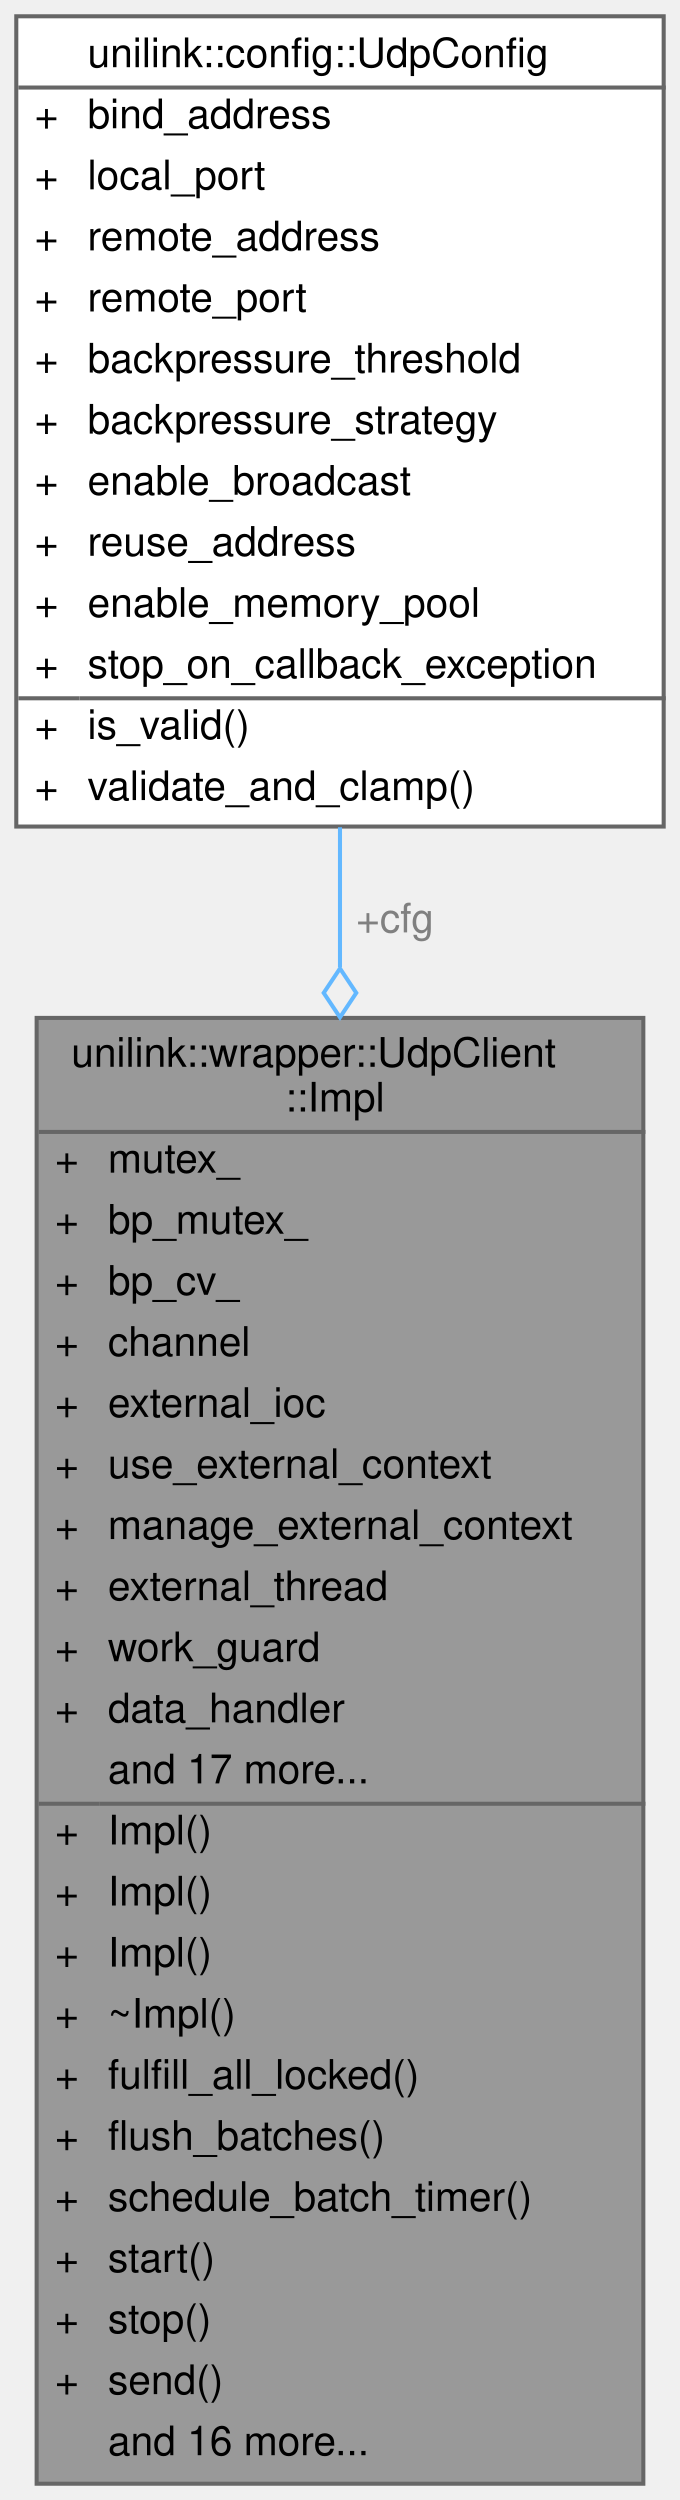
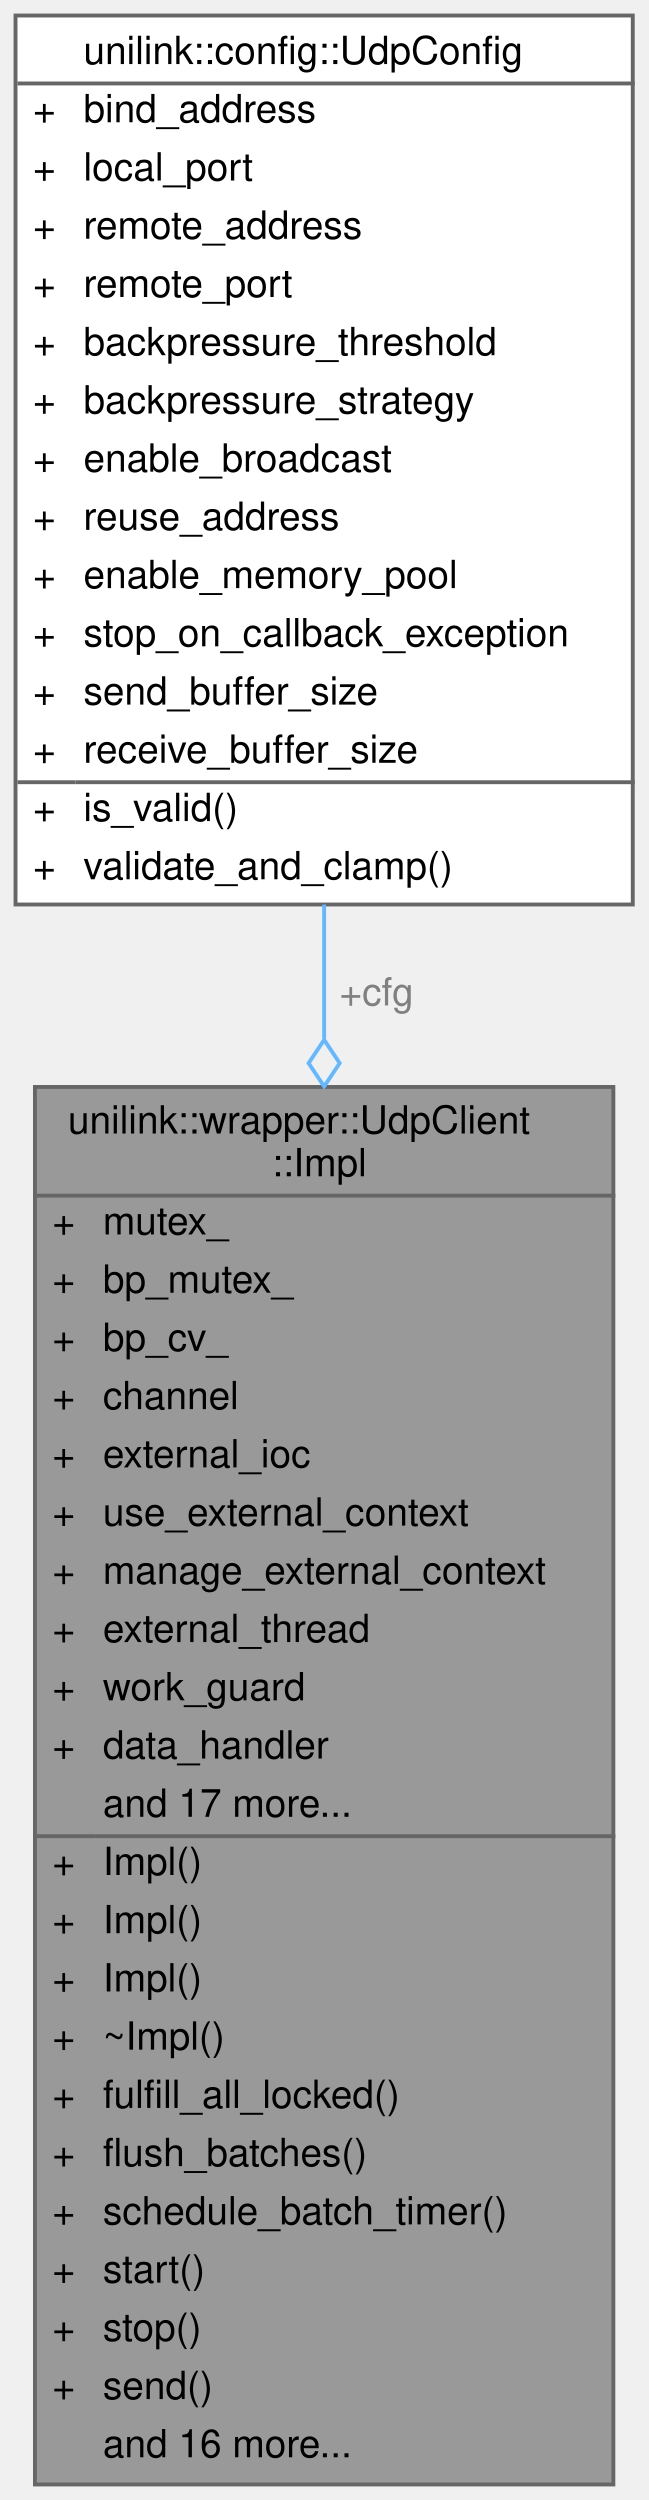
- <svg xmlns="http://www.w3.org/2000/svg" xmlns:xlink="http://www.w3.org/1999/xlink" width="167pt" height="614pt" viewBox="0.00 0.00 167.00 614.00">
-   <g id="graph0" class="graph" transform="scale(1 1) rotate(0) translate(4 610)">
+ <svg xmlns="http://www.w3.org/2000/svg" xmlns:xlink="http://www.w3.org/1999/xlink" width="167pt" height="644pt" viewBox="0.00 0.00 167.00 644.00">
+   <g id="graph0" class="graph" transform="scale(1 1) rotate(0) translate(4 640)">
    <g id="Node000001" class="node">
      <g id="a_Node000001">
        <a xlink:title=" ">
          <polygon fill="#999999" stroke="transparent" points="154,-360 5,-360 5,0 154,0 154,-360" />
          <text text-anchor="start" x="13.5" y="-348" font-family="Helvetica,sans-Serif" font-size="10.00">unilink::wrapper::UdpClient</text>
          <text text-anchor="start" x="66" y="-337" font-family="Helvetica,sans-Serif" font-size="10.00">::Impl</text>
          <text text-anchor="start" x="9.5" y="-322" font-family="Helvetica,sans-Serif" font-size="10.00">+</text>
          <text text-anchor="start" x="22.5" y="-322" font-family="Helvetica,sans-Serif" font-size="10.00">mutex_</text>
          <text text-anchor="start" x="9.5" y="-307" font-family="Helvetica,sans-Serif" font-size="10.00">+</text>
          <text text-anchor="start" x="22.5" y="-307" font-family="Helvetica,sans-Serif" font-size="10.00">bp_mutex_</text>
          <text text-anchor="start" x="9.5" y="-292" font-family="Helvetica,sans-Serif" font-size="10.00">+</text>
          <text text-anchor="start" x="22.5" y="-292" font-family="Helvetica,sans-Serif" font-size="10.00">bp_cv_</text>
          <text text-anchor="start" x="9.5" y="-277" font-family="Helvetica,sans-Serif" font-size="10.00">+</text>
          <text text-anchor="start" x="22.5" y="-277" font-family="Helvetica,sans-Serif" font-size="10.00">channel</text>
          <text text-anchor="start" x="9.5" y="-262" font-family="Helvetica,sans-Serif" font-size="10.00">+</text>
          <text text-anchor="start" x="22.5" y="-262" font-family="Helvetica,sans-Serif" font-size="10.00">external_ioc</text>
          <text text-anchor="start" x="9.5" y="-247" font-family="Helvetica,sans-Serif" font-size="10.00">+</text>
          <text text-anchor="start" x="22.5" y="-247" font-family="Helvetica,sans-Serif" font-size="10.00">use_external_context</text>
          <text text-anchor="start" x="9.5" y="-232" font-family="Helvetica,sans-Serif" font-size="10.00">+</text>
          <text text-anchor="start" x="22.5" y="-232" font-family="Helvetica,sans-Serif" font-size="10.00">manage_external_context</text>
          <text text-anchor="start" x="9.5" y="-217" font-family="Helvetica,sans-Serif" font-size="10.00">+</text>
          <text text-anchor="start" x="22.5" y="-217" font-family="Helvetica,sans-Serif" font-size="10.00">external_thread</text>
          <text text-anchor="start" x="9.5" y="-202" font-family="Helvetica,sans-Serif" font-size="10.00">+</text>
          <text text-anchor="start" x="22.5" y="-202" font-family="Helvetica,sans-Serif" font-size="10.00">work_guard</text>
          <text text-anchor="start" x="9.5" y="-187" font-family="Helvetica,sans-Serif" font-size="10.00">+</text>
          <text text-anchor="start" x="22.5" y="-187" font-family="Helvetica,sans-Serif" font-size="10.00">data_handler</text>
          <text text-anchor="start" x="22.5" y="-172" font-family="Helvetica,sans-Serif" font-size="10.00">and 17 more...</text>
          <text text-anchor="start" x="9.5" y="-157" font-family="Helvetica,sans-Serif" font-size="10.00">+</text>
          <text text-anchor="start" x="22.5" y="-157" font-family="Helvetica,sans-Serif" font-size="10.00">Impl()</text>
          <text text-anchor="start" x="9.5" y="-142" font-family="Helvetica,sans-Serif" font-size="10.00">+</text>
          <text text-anchor="start" x="22.5" y="-142" font-family="Helvetica,sans-Serif" font-size="10.00">Impl()</text>
          <text text-anchor="start" x="9.5" y="-127" font-family="Helvetica,sans-Serif" font-size="10.00">+</text>
          <text text-anchor="start" x="22.5" y="-127" font-family="Helvetica,sans-Serif" font-size="10.00">Impl()</text>
          <text text-anchor="start" x="9.5" y="-112" font-family="Helvetica,sans-Serif" font-size="10.00">+</text>
          <text text-anchor="start" x="22.5" y="-112" font-family="Helvetica,sans-Serif" font-size="10.00">~Impl()</text>
          <text text-anchor="start" x="9.5" y="-97" font-family="Helvetica,sans-Serif" font-size="10.00">+</text>
          <text text-anchor="start" x="22.5" y="-97" font-family="Helvetica,sans-Serif" font-size="10.00">fulfill_all_locked()</text>
          <text text-anchor="start" x="9.5" y="-82" font-family="Helvetica,sans-Serif" font-size="10.00">+</text>
          <text text-anchor="start" x="22.5" y="-82" font-family="Helvetica,sans-Serif" font-size="10.00">flush_batches()</text>
          <text text-anchor="start" x="9.5" y="-67" font-family="Helvetica,sans-Serif" font-size="10.00">+</text>
          <text text-anchor="start" x="22.5" y="-67" font-family="Helvetica,sans-Serif" font-size="10.00">schedule_batch_timer()</text>
          <text text-anchor="start" x="9.5" y="-52" font-family="Helvetica,sans-Serif" font-size="10.00">+</text>
          <text text-anchor="start" x="22.5" y="-52" font-family="Helvetica,sans-Serif" font-size="10.00">start()</text>
          <text text-anchor="start" x="9.5" y="-37" font-family="Helvetica,sans-Serif" font-size="10.00">+</text>
          <text text-anchor="start" x="22.5" y="-37" font-family="Helvetica,sans-Serif" font-size="10.00">stop()</text>
          <text text-anchor="start" x="9.5" y="-22" font-family="Helvetica,sans-Serif" font-size="10.00">+</text>
          <text text-anchor="start" x="22.5" y="-22" font-family="Helvetica,sans-Serif" font-size="10.00">send()</text>
          <text text-anchor="start" x="22.5" y="-7" font-family="Helvetica,sans-Serif" font-size="10.00">and 16 more...</text>
          <polygon fill="#666666" stroke="#666666" points="5.5,-332 5.5,-332 154.5,-332 154.5,-332 5.5,-332" />
          <polygon fill="#666666" stroke="#666666" points="5.5,-167 5.5,-167 20.5,-167 20.5,-167 5.5,-167" />
          <polygon fill="#666666" stroke="#666666" points="20.5,-167 20.5,-167 154.5,-167 154.5,-167 20.5,-167" />
          <polygon fill="none" stroke="#666666" points="5,0 5,-360 154,-360 154,0 5,0" />
        </a>
      </g>
    </g>
    <g id="Node000002" class="node">
      <g id="a_Node000002">
        <a xlink:href="structunilink_1_1config_1_1UdpConfig.html" target="_top" xlink:title=" ">
-           <polygon fill="white" stroke="transparent" points="159,-606 0,-606 0,-407 159,-407 159,-606" />
-           <text text-anchor="start" x="17.5" y="-593.5" font-family="Helvetica,sans-Serif" font-size="10.00">unilink::config::UdpConfig</text>
+           <polygon fill="white" stroke="transparent" points="159,-636 0,-636 0,-407 159,-407 159,-636" />
+           <text text-anchor="start" x="17.5" y="-623.5" font-family="Helvetica,sans-Serif" font-size="10.00">unilink::config::UdpConfig</text>
+           <text text-anchor="start" x="4.5" y="-608.5" font-family="Helvetica,sans-Serif" font-size="10.00">+</text>
+           <text text-anchor="start" x="17.5" y="-608.5" font-family="Helvetica,sans-Serif" font-size="10.00">bind_address</text>
+           <text text-anchor="start" x="4.5" y="-593.5" font-family="Helvetica,sans-Serif" font-size="10.00">+</text>
+           <text text-anchor="start" x="17.5" y="-593.5" font-family="Helvetica,sans-Serif" font-size="10.00">local_port</text>
          <text text-anchor="start" x="4.5" y="-578.5" font-family="Helvetica,sans-Serif" font-size="10.00">+</text>
-           <text text-anchor="start" x="17.5" y="-578.5" font-family="Helvetica,sans-Serif" font-size="10.00">bind_address</text>
+           <text text-anchor="start" x="17.5" y="-578.5" font-family="Helvetica,sans-Serif" font-size="10.00">remote_address</text>
          <text text-anchor="start" x="4.5" y="-563.5" font-family="Helvetica,sans-Serif" font-size="10.00">+</text>
-           <text text-anchor="start" x="17.5" y="-563.5" font-family="Helvetica,sans-Serif" font-size="10.00">local_port</text>
+           <text text-anchor="start" x="17.5" y="-563.5" font-family="Helvetica,sans-Serif" font-size="10.00">remote_port</text>
          <text text-anchor="start" x="4.5" y="-548.5" font-family="Helvetica,sans-Serif" font-size="10.00">+</text>
-           <text text-anchor="start" x="17.5" y="-548.5" font-family="Helvetica,sans-Serif" font-size="10.00">remote_address</text>
+           <text text-anchor="start" x="17.5" y="-548.5" font-family="Helvetica,sans-Serif" font-size="10.00">backpressure_threshold</text>
          <text text-anchor="start" x="4.5" y="-533.5" font-family="Helvetica,sans-Serif" font-size="10.00">+</text>
-           <text text-anchor="start" x="17.5" y="-533.5" font-family="Helvetica,sans-Serif" font-size="10.00">remote_port</text>
+           <text text-anchor="start" x="17.5" y="-533.5" font-family="Helvetica,sans-Serif" font-size="10.00">backpressure_strategy</text>
          <text text-anchor="start" x="4.5" y="-518.5" font-family="Helvetica,sans-Serif" font-size="10.00">+</text>
-           <text text-anchor="start" x="17.5" y="-518.5" font-family="Helvetica,sans-Serif" font-size="10.00">backpressure_threshold</text>
+           <text text-anchor="start" x="17.5" y="-518.5" font-family="Helvetica,sans-Serif" font-size="10.00">enable_broadcast</text>
          <text text-anchor="start" x="4.5" y="-503.5" font-family="Helvetica,sans-Serif" font-size="10.00">+</text>
-           <text text-anchor="start" x="17.5" y="-503.5" font-family="Helvetica,sans-Serif" font-size="10.00">backpressure_strategy</text>
+           <text text-anchor="start" x="17.5" y="-503.5" font-family="Helvetica,sans-Serif" font-size="10.00">reuse_address</text>
          <text text-anchor="start" x="4.5" y="-488.5" font-family="Helvetica,sans-Serif" font-size="10.00">+</text>
-           <text text-anchor="start" x="17.5" y="-488.5" font-family="Helvetica,sans-Serif" font-size="10.00">enable_broadcast</text>
+           <text text-anchor="start" x="17.5" y="-488.5" font-family="Helvetica,sans-Serif" font-size="10.00">enable_memory_pool</text>
          <text text-anchor="start" x="4.5" y="-473.5" font-family="Helvetica,sans-Serif" font-size="10.00">+</text>
-           <text text-anchor="start" x="17.5" y="-473.5" font-family="Helvetica,sans-Serif" font-size="10.00">reuse_address</text>
+           <text text-anchor="start" x="17.5" y="-473.5" font-family="Helvetica,sans-Serif" font-size="10.00">stop_on_callback_exception</text>
          <text text-anchor="start" x="4.5" y="-458.5" font-family="Helvetica,sans-Serif" font-size="10.00">+</text>
-           <text text-anchor="start" x="17.5" y="-458.5" font-family="Helvetica,sans-Serif" font-size="10.00">enable_memory_pool</text>
+           <text text-anchor="start" x="17.5" y="-458.5" font-family="Helvetica,sans-Serif" font-size="10.00">send_buffer_size</text>
          <text text-anchor="start" x="4.5" y="-443.5" font-family="Helvetica,sans-Serif" font-size="10.00">+</text>
-           <text text-anchor="start" x="17.5" y="-443.5" font-family="Helvetica,sans-Serif" font-size="10.00">stop_on_callback_exception</text>
+           <text text-anchor="start" x="17.5" y="-443.5" font-family="Helvetica,sans-Serif" font-size="10.00">receive_buffer_size</text>
          <text text-anchor="start" x="4.5" y="-428.5" font-family="Helvetica,sans-Serif" font-size="10.00">+</text>
          <text text-anchor="start" x="17.5" y="-428.5" font-family="Helvetica,sans-Serif" font-size="10.00">is_valid()</text>
          <text text-anchor="start" x="4.5" y="-413.5" font-family="Helvetica,sans-Serif" font-size="10.00">+</text>
          <text text-anchor="start" x="17.5" y="-413.5" font-family="Helvetica,sans-Serif" font-size="10.00">validate_and_clamp()</text>
-           <polygon fill="#666666" stroke="#666666" points="0.5,-588.5 0.5,-588.5 159.5,-588.5 159.5,-588.5 0.5,-588.5" />
+           <polygon fill="#666666" stroke="#666666" points="0.5,-618.5 0.5,-618.5 159.5,-618.5 159.5,-618.5 0.5,-618.5" />
          <polygon fill="#666666" stroke="#666666" points="0.5,-438.5 0.5,-438.5 15.5,-438.5 15.5,-438.5 0.5,-438.5" />
          <polygon fill="#666666" stroke="#666666" points="15.5,-438.5 15.5,-438.5 159.5,-438.5 159.5,-438.5 15.5,-438.5" />
-           <polygon fill="none" stroke="#666666" points="0,-407 0,-606 159,-606 159,-407 0,-407" />
+           <polygon fill="none" stroke="#666666" points="0,-407 0,-636 159,-636 159,-407 0,-407" />
        </a>
      </g>
    </g>
    <g id="edge1_Node000001_Node000002" class="edge">
      <g id="a_edge1_Node000001_Node000002">
        <a xlink:title=" ">
-           <path fill="none" stroke="#63b8ff" d="M79.5,-406.82C79.5,-395.75 79.5,-384.21 79.5,-372.45" />
-           <polygon fill="none" stroke="#63b8ff" points="79.5,-372.14 75.5,-366.14 79.5,-360.14 83.5,-366.14 79.5,-372.14" />
+           <path fill="none" stroke="#63b8ff" d="M79.5,-406.98C79.5,-395.75 79.5,-384.15 79.5,-372.41" />
+           <polygon fill="none" stroke="#63b8ff" points="79.5,-372.13 75.5,-366.13 79.5,-360.13 83.5,-366.13 79.5,-372.13" />
        </a>
      </g>
      <text text-anchor="middle" x="93" y="-381" font-family="Helvetica,sans-Serif" font-size="10.00" fill="grey"> +cfg</text>
    </g>
  </g>
</svg>
